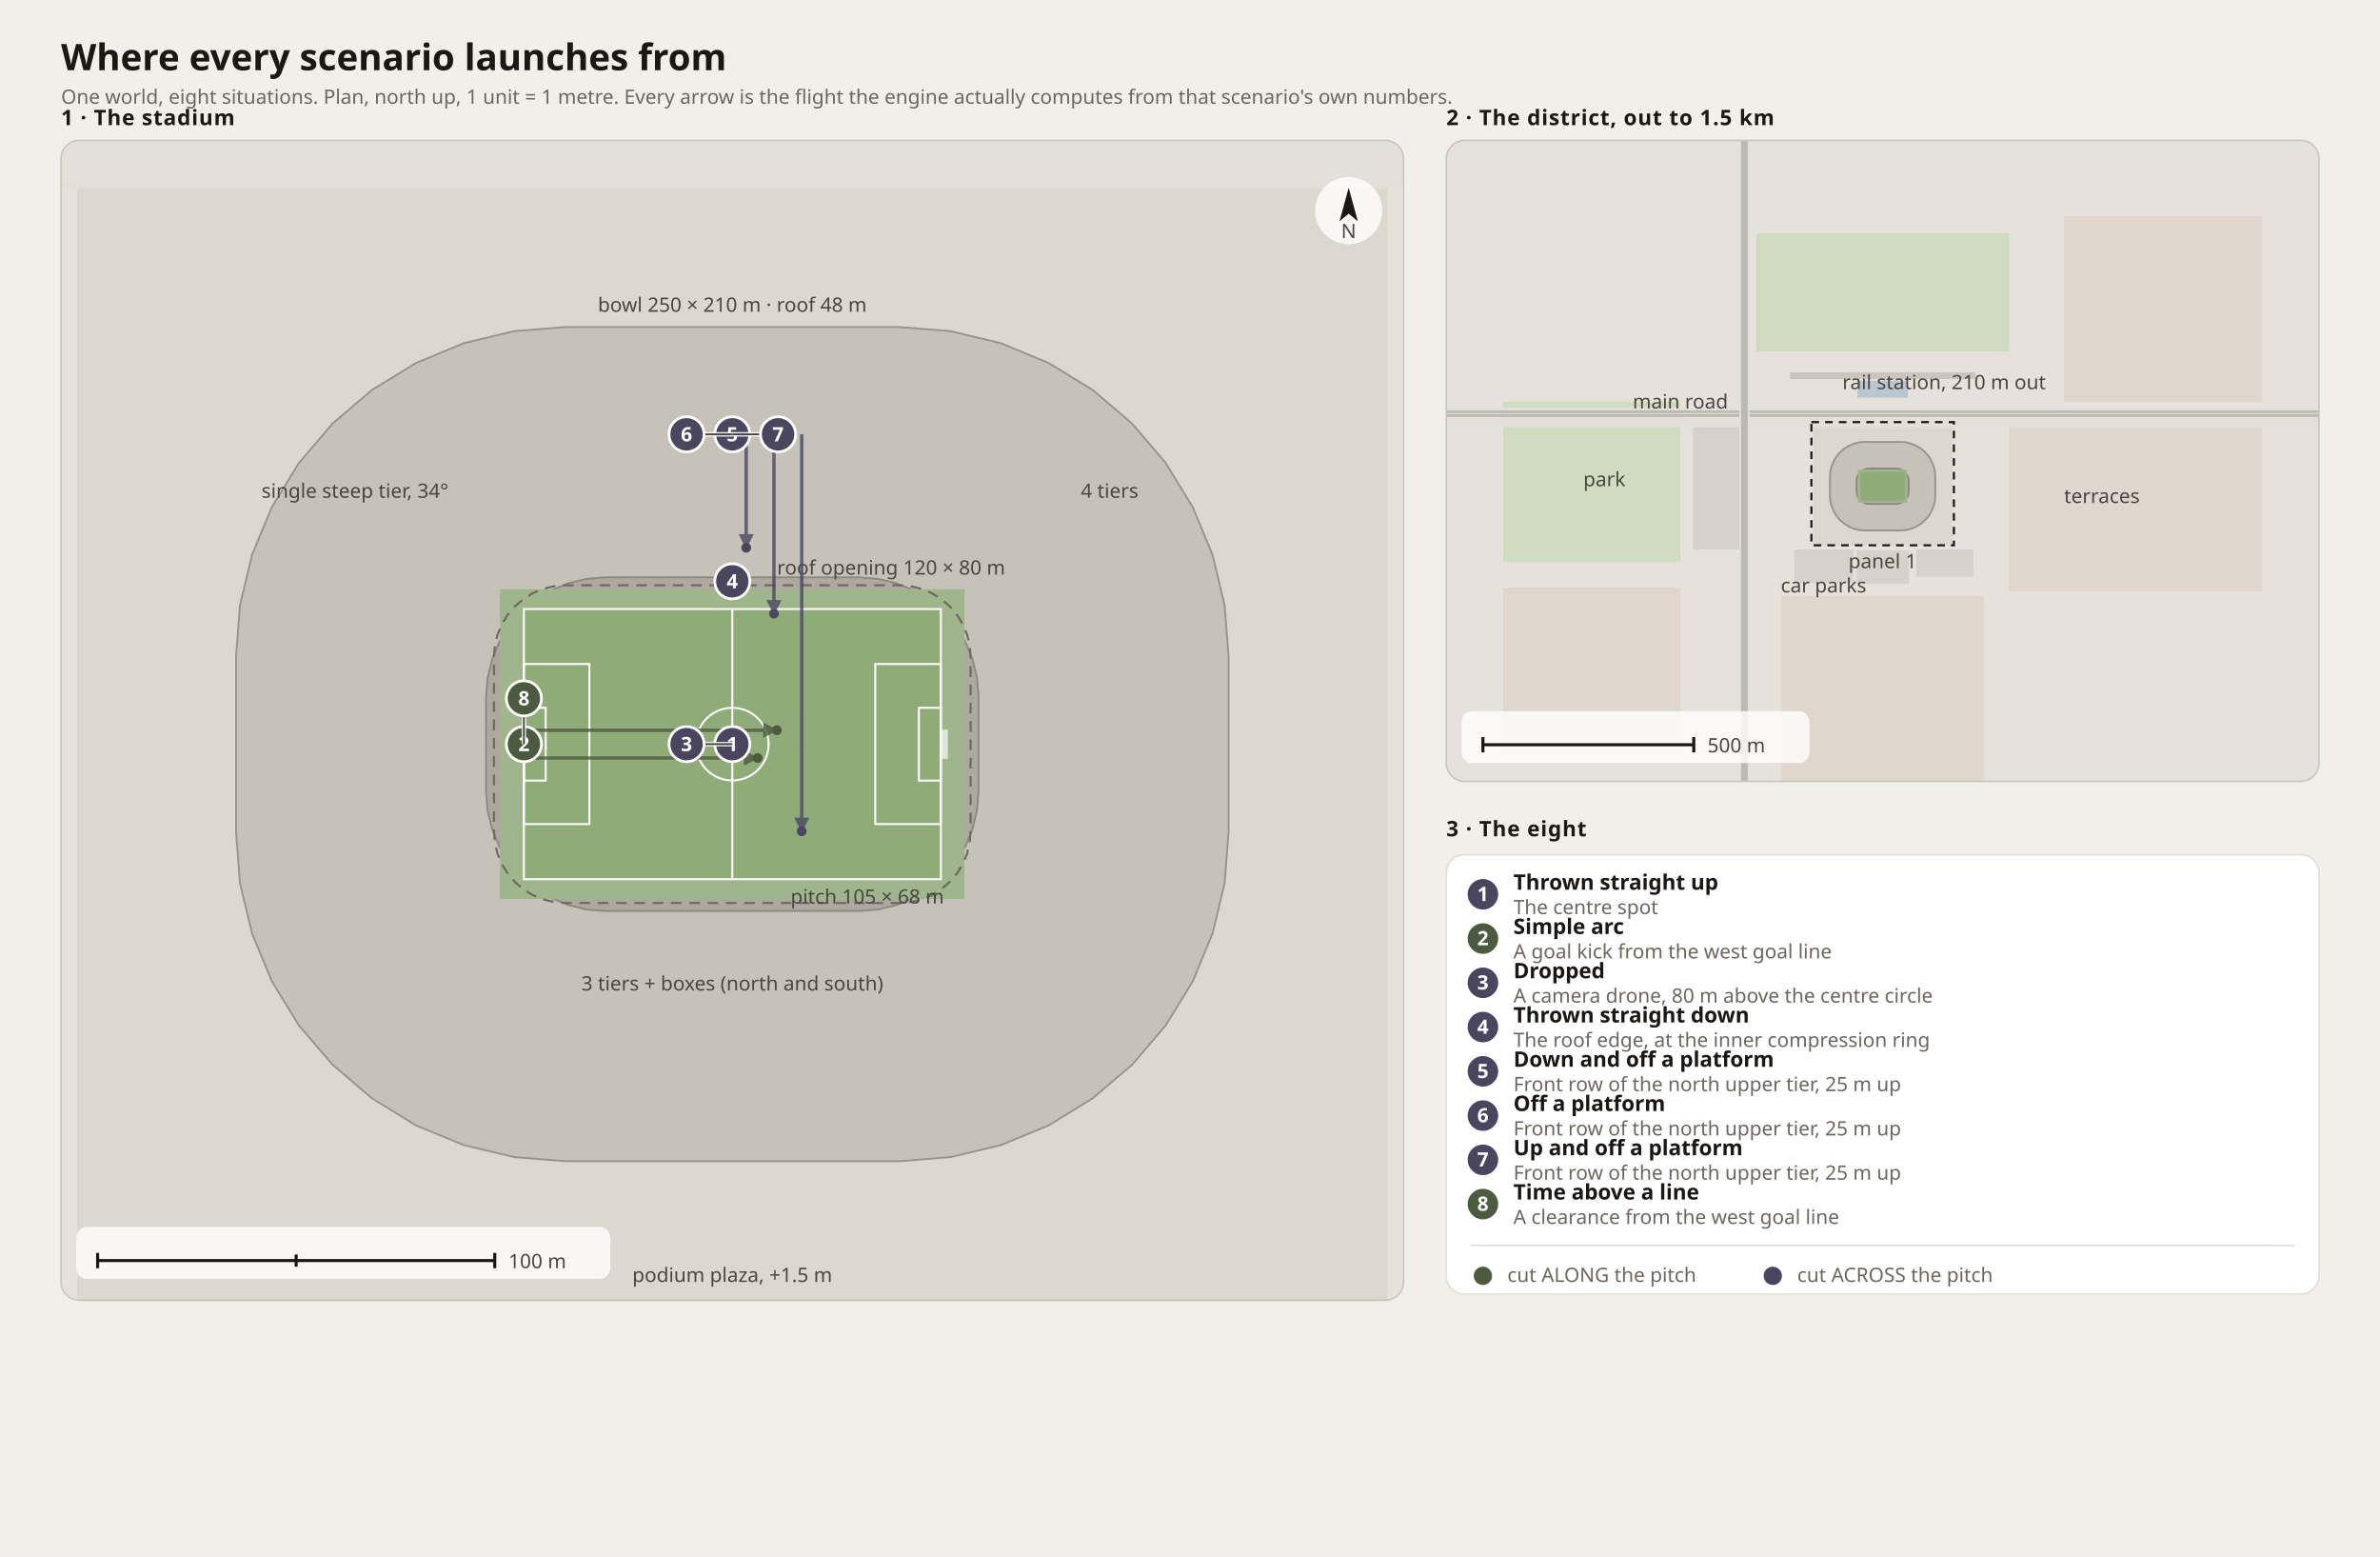
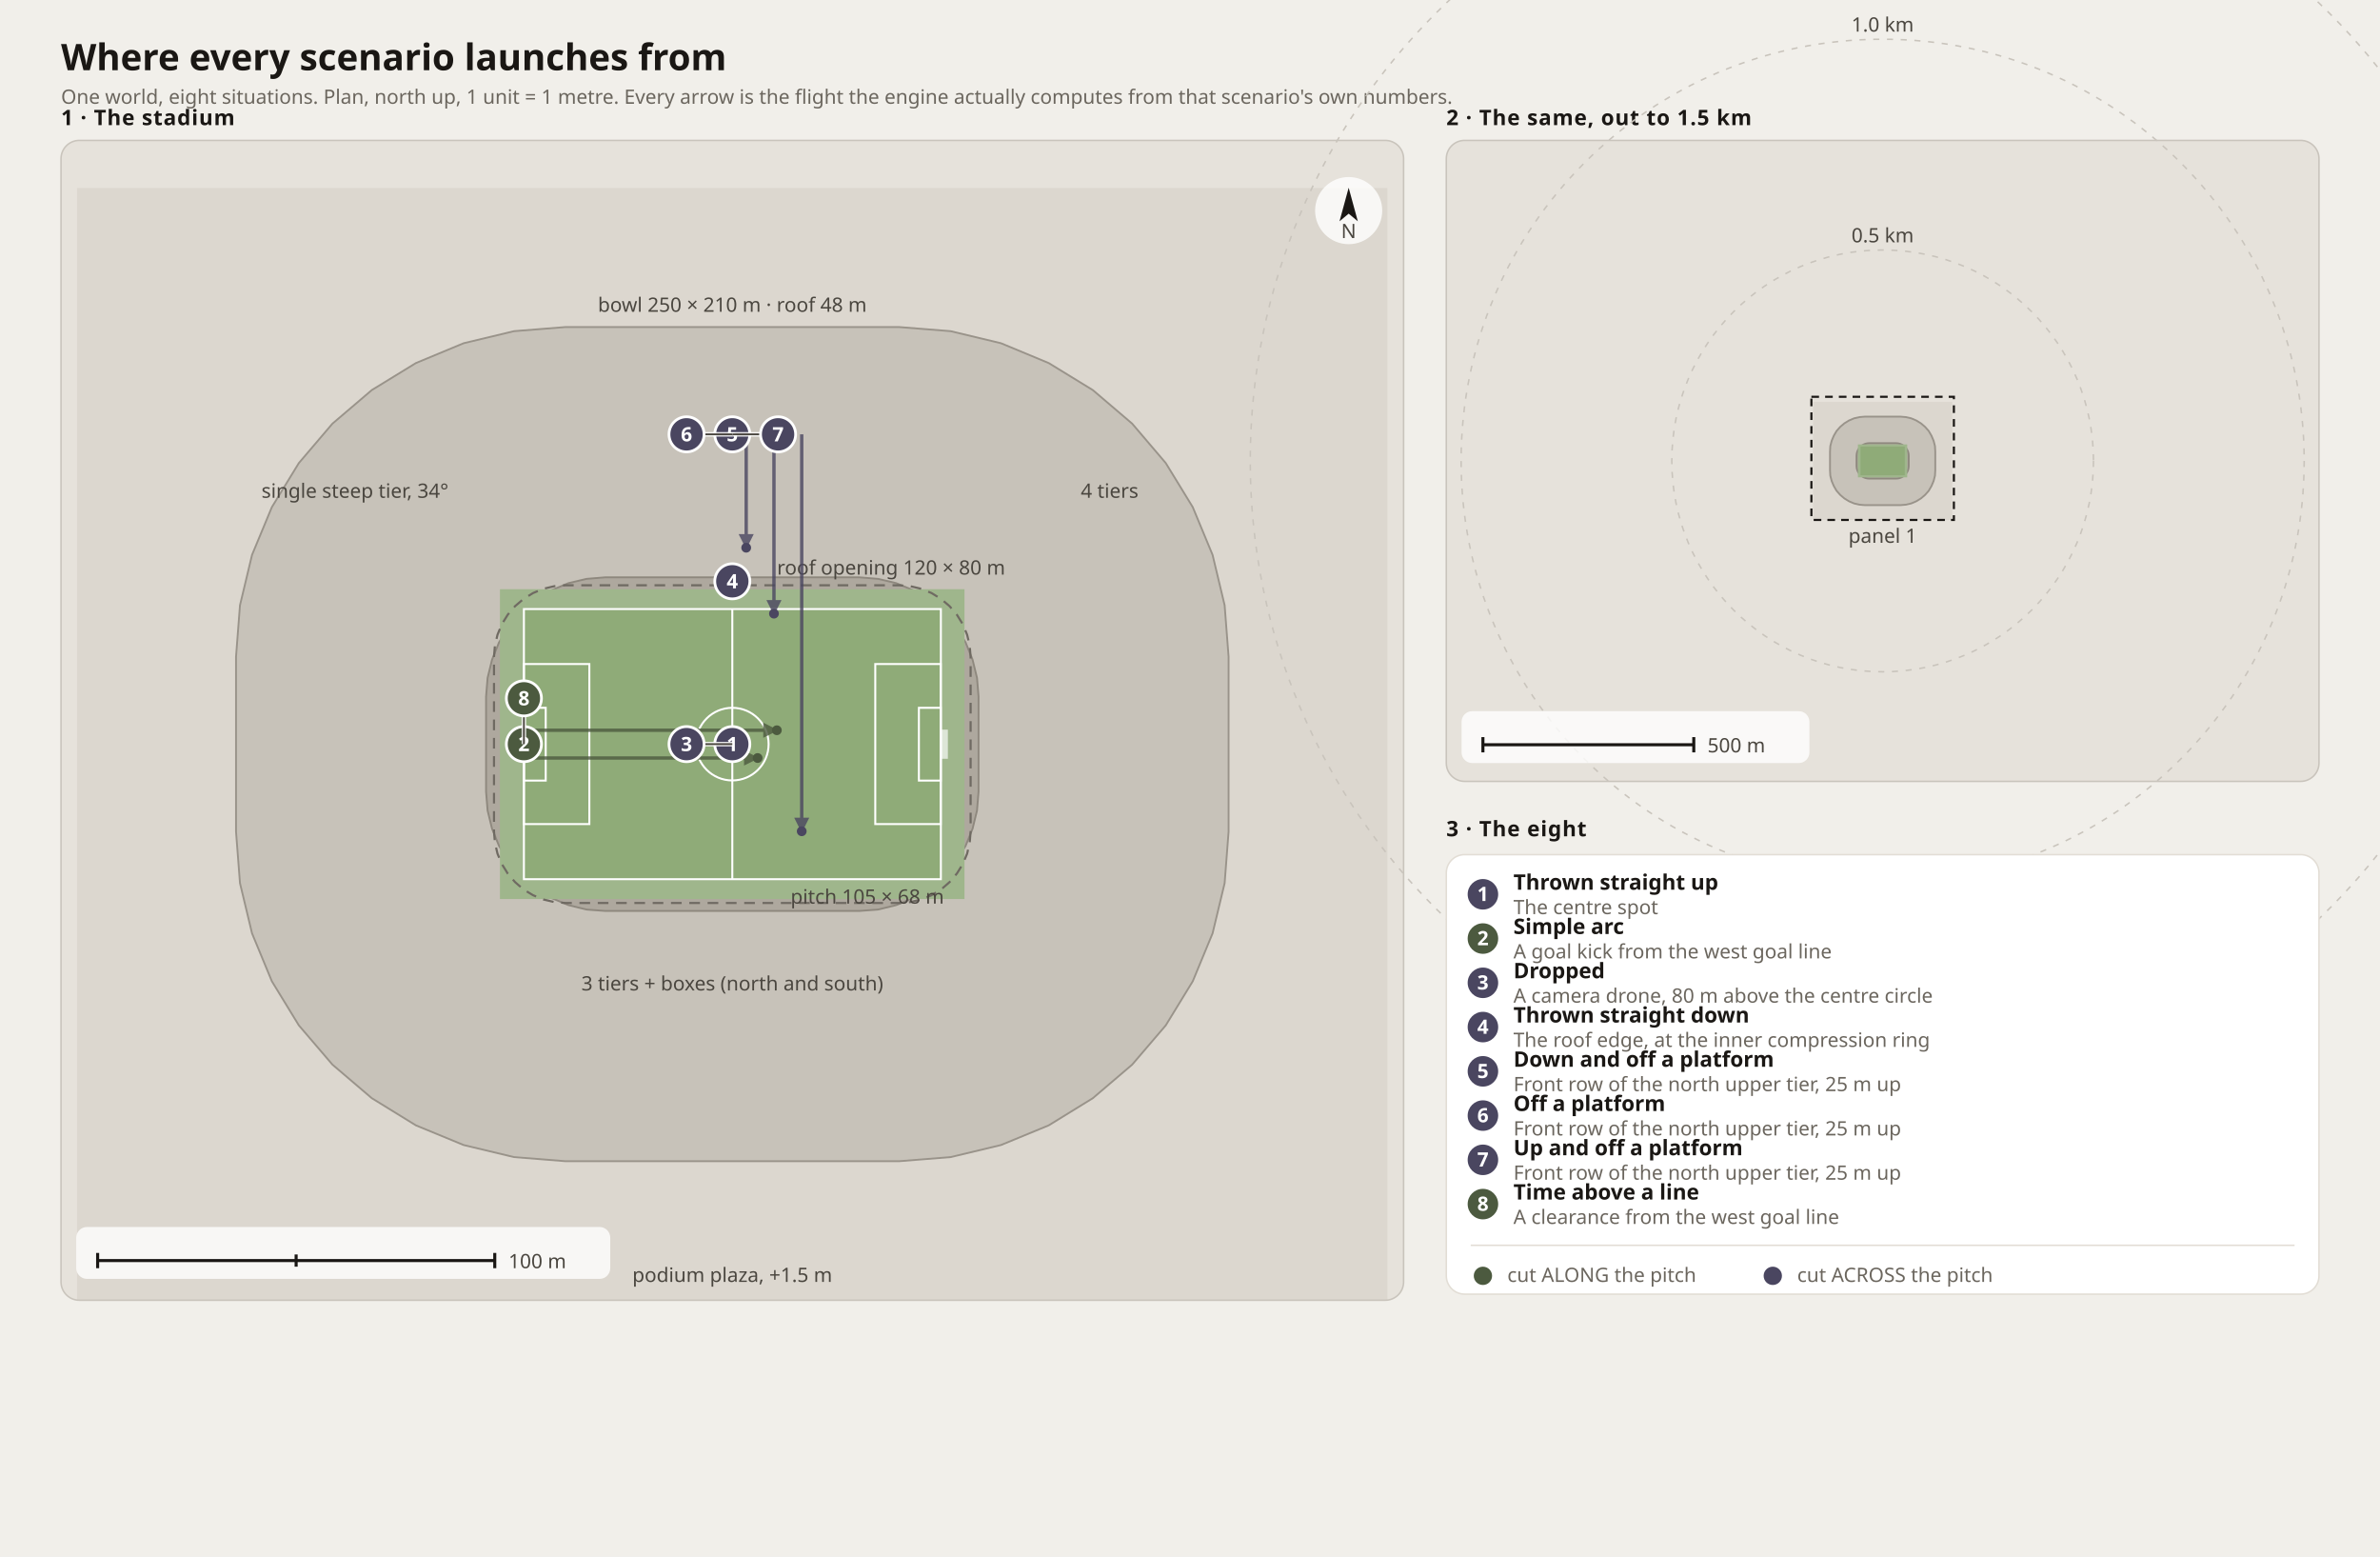
<svg xmlns="http://www.w3.org/2000/svg" width="1560" height="1020" viewBox="0 0 1560 1020" font-family="Instrument Sans, system-ui, sans-serif">
  <style>
 .t{font-size:24px;font-weight:600;fill:#1a1714}
 .h{font-size:14px;font-weight:600;fill:#1a1714;letter-spacing:.04em;text-transform:uppercase}
 .s{font-size:13px;fill:#6b665e}
 .l{font-size:13px;fill:#4a463f}
 .n{font-size:13px;font-weight:700;fill:#fff}
 .k{font-size:14px;font-weight:600;fill:#1a1714}
 .km{font-size:13px;fill:#6b665e}
</style>
  <rect width="100%" height="100%" fill="#f1efea" />
  <defs>
    <marker id="ax" viewBox="0 0 10 10" refX="9" refY="5" markerWidth="4.5" markerHeight="4.5" orient="auto">
      <path d="M0 0 L10 5 L0 10 z" fill="#4c5a3f" />
    </marker>
    <marker id="az" viewBox="0 0 10 10" refX="9" refY="5" markerWidth="4.5" markerHeight="4.5" orient="auto">
      <path d="M0 0 L10 5 L0 10 z" fill="#4a4660" />
    </marker>
  </defs>
  <text class="t" x="40" y="46">Where every scenario launches from</text>
  <text class="s" x="40" y="68">One world, eight situations. Plan, north up, 1 unit = 1 metre. Every arrow is the flight the engine actually computes from that scenario's own numbers.</text>
  <clipPath id="clip4092">
    <rect x="40" y="92" width="880" height="760" rx="12" />
  </clipPath>
  <g clip-path="url(#clip4092)">
    <rect x="40" y="92" width="880" height="760" fill="#e6e2db" />
-     <rect x="-1862.5" y="-32.9" width="1093.2" height="989.0" fill="#cfdcc0" opacity="1" />
-     <rect x="-300.8" y="-1074.0" width="1561.6" height="728.8" fill="#cfdcc0" opacity="1" />
-     <rect x="1260.8" y="97.2" width="1561.6" height="1041.1" fill="#dfd6ce" opacity="1" />
-     <rect x="-144.7" y="1164.3" width="1249.3" height="1145.2" fill="#dfd6ce" opacity="1" />
-     <rect x="-1862.5" y="1112.3" width="1093.2" height="989.0" fill="#dfd6ce" opacity="1" />
-     <rect x="1599.2" y="-1178.1" width="1223.3" height="1145.2" fill="#dfd6ce" opacity="1" />
-     <rect x="-66.6" y="878.0" width="364.4" height="208.2" fill="#d6d2cb" opacity="1" />
-     <rect x="688.2" y="878.0" width="351.4" height="169.2" fill="#d6d2cb" opacity="1" />
-     <rect x="-691.2" y="97.2" width="286.3" height="780.8" fill="#d6d2cb" opacity="1" />
-     <rect x="318.6" y="883.2" width="322.7" height="208.2" fill="#d6d2cb" opacity="1" />
-     <rect x="-7328.2" y="92.0" width="15616.4" height="31.2" fill="#e4e0d9" opacity="1" />
-     <rect x="-7328.2" y="60.8" width="15616.4" height="31.2" fill="#e4e0d9" opacity="1" />
-     <rect x="-7328.2" y="42.5" width="15616.4" height="18.2" fill="#bcb9b4" opacity="1" />
-     <rect x="-7328.2" y="36.3" width="15616.4" height="6.2" fill="#cfdcc0" opacity="1" />
-     <rect x="-7328.2" y="18.1" width="15616.4" height="18.2" fill="#bcb9b4" opacity="1" />
-     <rect x="-7328.2" y="2.5" width="15616.4" height="15.6" fill="#e4e0d9" opacity="1" />
-     <rect x="-404.9" y="-7320.6" width="62.5" height="15616.4" fill="#e4e0d9" opacity="1" />
-     <rect x="-394.5" y="-7320.6" width="41.6" height="15616.4" fill="#bcb9b4" opacity="1" />
-     <rect x="-92.6" y="-215.1" width="1145.2" height="41.6" fill="#cac5be" opacity="1" />
-     <rect x="323.8" y="-163.1" width="312.3" height="104.1" fill="#b9c7d1" opacity="1" />
    <rect x="50.5" y="123.2" width="858.9" height="728.8" fill="#dcd7cf" opacity="1" />
    <path d="M805.3 544.9 L802.7 578.7 L794.8 611.6 L781.8 643.0 L764.1 671.9 L742.1 697.6 L716.3 719.6 L687.4 737.4 L656.1 750.3 L623.1 758.2 L589.3 760.9 L370.7 760.9 L336.9 758.2 L303.9 750.3 L272.6 737.4 L243.7 719.6 L217.9 697.6 L195.9 671.9 L178.2 643.0 L165.2 611.6 L157.3 578.7 L154.7 544.9 L154.7 430.4 L157.3 396.6 L165.2 363.6 L178.2 332.3 L195.9 303.4 L217.9 277.6 L243.7 255.6 L272.6 237.9 L303.9 224.9 L336.9 217.0 L370.7 214.3 L589.3 214.3 L623.1 217.0 L656.1 224.9 L687.4 237.9 L716.3 255.6 L742.1 277.6 L764.1 303.4 L781.8 332.3 L794.8 363.6 L802.7 396.6 L805.3 430.4 Z" fill="#c7c2b9" stroke="#99938a" stroke-width="1.2" />
    <path d="M641.4 518.8 L640.4 531.1 L637.5 543.0 L632.9 554.3 L626.5 564.7 L618.5 574.1 L609.2 582.0 L598.7 588.4 L587.4 593.1 L575.5 596.0 L563.3 596.9 L396.7 596.9 L384.5 596.0 L372.6 593.1 L361.3 588.4 L350.8 582.0 L341.5 574.1 L333.5 564.7 L327.1 554.3 L322.5 543.0 L319.6 531.1 L318.6 518.8 L318.6 456.4 L319.6 444.2 L322.5 432.3 L327.1 420.9 L333.5 410.5 L341.5 401.2 L350.8 393.2 L361.3 386.8 L372.6 382.1 L384.5 379.3 L396.7 378.3 L563.3 378.3 L575.5 379.3 L587.4 382.1 L598.7 386.8 L609.2 393.2 L618.5 401.2 L626.5 410.5 L632.9 420.9 L637.5 432.3 L640.4 444.2 L641.4 456.4 Z" fill="#aea89e" stroke="#8e887e" stroke-width="1.2" />
    <rect x="327.7" y="386.1" width="304.5" height="203.0" fill="#9fb68c" opacity="1" />
    <rect x="343.4" y="399.1" width="273.3" height="177.0" fill="#8fab78" opacity="1" />
    <rect x="343.4" y="399.1" width="273.3" height="177.0" fill="none" stroke="#fff" stroke-width="1.3" />
    <line x1="480.0" y1="399.1" x2="480.0" y2="576.1" stroke="#fff" stroke-width="1.3" />
    <circle cx="480.0" cy="487.6" r="23.8" fill="none" stroke="#fff" stroke-width="1.3" />
    <rect x="343.4" y="435.1" width="42.9" height="104.9" fill="none" stroke="#fff" stroke-width="1.3" />
    <rect x="343.4" y="463.8" width="14.3" height="47.7" fill="none" stroke="#fff" stroke-width="1.3" />
    <rect x="338.7" y="478.1" width="4.7" height="19.1" fill="#fff" opacity="0.65" />
    <rect x="573.7" y="435.1" width="42.9" height="104.9" fill="none" stroke="#fff" stroke-width="1.3" />
    <rect x="602.3" y="463.8" width="14.3" height="47.7" fill="none" stroke="#fff" stroke-width="1.3" />
    <rect x="616.6" y="478.1" width="4.7" height="19.1" fill="#fff" opacity="0.65" />
    <path d="M636.2 544.9 L635.6 552.2 L633.9 559.4 L631.1 566.1 L627.2 572.4 L622.4 578.0 L616.9 582.8 L610.6 586.6 L603.8 589.4 L596.6 591.1 L589.3 591.7 L370.7 591.7 L363.4 591.1 L356.2 589.4 L349.4 586.6 L343.1 582.8 L337.6 578.0 L332.8 572.4 L328.9 566.1 L326.1 559.4 L324.4 552.2 L323.8 544.9 L323.8 430.4 L324.4 423.0 L326.1 415.9 L328.9 409.1 L332.8 402.8 L337.6 397.2 L343.1 392.5 L349.4 388.6 L356.2 385.8 L363.4 384.1 L370.7 383.5 L589.3 383.5 L596.6 384.1 L603.8 385.8 L610.6 388.6 L616.9 392.5 L622.4 397.2 L627.2 402.8 L631.1 409.1 L633.9 415.9 L635.6 423.0 L636.2 430.4 Z" fill="none" stroke="#6f6a62" stroke-dasharray="7 5" stroke-width="1.4" />
  </g>
  <rect x="40" y="92" width="880" height="760" fill="none" stroke="#c9c4bc" rx="12" />
  <text class="h" x="40" y="82">1 · The stadium</text>
  <clipPath id="clip94892">
    <rect x="948" y="92" width="572" height="420" rx="12" />
  </clipPath>
  <g clip-path="url(#clip94892)">
    <rect x="948" y="92" width="572" height="420" fill="#e6e2db" />
-     <rect x="985.3" y="263.3" width="116.1" height="105.0" fill="#cfdcc0" opacity="1" />
-     <rect x="1151.1" y="152.8" width="165.8" height="77.4" fill="#cfdcc0" opacity="1" />
-     <rect x="1316.9" y="277.1" width="165.8" height="110.5" fill="#dfd6ce" opacity="1" />
-     <rect x="1167.7" y="390.4" width="132.6" height="121.6" fill="#dfd6ce" opacity="1" />
-     <rect x="985.3" y="384.9" width="116.1" height="105.0" fill="#dfd6ce" opacity="1" />
-     <rect x="1352.8" y="141.7" width="129.9" height="121.6" fill="#dfd6ce" opacity="1" />
-     <rect x="1176.0" y="360.0" width="38.7" height="22.1" fill="#d6d2cb" opacity="1" />
-     <rect x="1256.1" y="360.0" width="37.3" height="18.0" fill="#d6d2cb" opacity="1" />
-     <rect x="1109.7" y="277.1" width="30.4" height="82.9" fill="#d6d2cb" opacity="1" />
-     <rect x="1216.9" y="360.6" width="34.3" height="22.1" fill="#d6d2cb" opacity="1" />
-     <rect x="405.1" y="276.6" width="1657.9" height="3.3" fill="#e4e0d9" opacity="1" />
-     <rect x="405.1" y="273.3" width="1657.9" height="3.3" fill="#e4e0d9" opacity="1" />
-     <rect x="405.1" y="271.3" width="1657.9" height="1.9" fill="#bcb9b4" opacity="1" />
-     <rect x="405.1" y="270.7" width="1657.9" height="0.7" fill="#cfdcc0" opacity="1" />
-     <rect x="405.1" y="268.7" width="1657.9" height="1.9" fill="#bcb9b4" opacity="1" />
-     <rect x="405.1" y="267.1" width="1657.9" height="1.7" fill="#e4e0d9" opacity="1" />
-     <rect x="1140.1" y="-510.4" width="6.6" height="1657.9" fill="#e4e0d9" opacity="1" />
-     <rect x="1141.2" y="-510.4" width="4.4" height="1657.9" fill="#bcb9b4" opacity="1" />
-     <rect x="1173.2" y="244.0" width="121.6" height="4.4" fill="#cac5be" opacity="1" />
-     <rect x="1217.4" y="249.5" width="33.2" height="11.1" fill="#b9c7d1" opacity="1" />
-     <rect x="1188.4" y="279.9" width="91.2" height="77.4" fill="#dcd7cf" opacity="1" />
-     <path d="M1268.5 324.7 L1268.3 328.2 L1267.4 331.7 L1266.0 335.1 L1264.2 338.1 L1261.8 340.9 L1259.1 343.2 L1256.0 345.1 L1252.7 346.5 L1249.2 347.3 L1245.6 347.6 L1222.4 347.6 L1218.8 347.3 L1215.3 346.5 L1212.0 345.1 L1208.9 343.2 L1206.2 340.9 L1203.8 338.1 L1202.0 335.1 L1200.6 331.7 L1199.7 328.2 L1199.5 324.7 L1199.5 312.5 L1199.7 308.9 L1200.6 305.4 L1202.0 302.1 L1203.8 299.0 L1206.2 296.3 L1208.9 293.9 L1212.0 292.1 L1215.3 290.7 L1218.8 289.8 L1222.4 289.6 L1245.6 289.6 L1249.2 289.8 L1252.7 290.7 L1256.0 292.1 L1259.1 293.9 L1261.8 296.3 L1264.2 299.0 L1266.0 302.1 L1267.4 305.4 L1268.3 308.9 L1268.5 312.5 Z" fill="#c7c2b9" stroke="#99938a" stroke-width="1.2" />
-     <path d="M1251.1 321.9 L1251.0 323.2 L1250.7 324.5 L1250.2 325.7 L1249.5 326.8 L1248.7 327.8 L1247.7 328.6 L1246.6 329.3 L1245.4 329.8 L1244.1 330.1 L1242.8 330.2 L1225.2 330.2 L1223.9 330.1 L1222.6 329.8 L1221.4 329.3 L1220.3 328.6 L1219.3 327.8 L1218.5 326.8 L1217.8 325.7 L1217.3 324.5 L1217.0 323.2 L1216.9 321.9 L1216.9 315.3 L1217.0 314.0 L1217.3 312.7 L1217.8 311.5 L1218.5 310.4 L1219.3 309.4 L1220.3 308.6 L1221.4 307.9 L1222.6 307.4 L1223.9 307.1 L1225.2 307.0 L1242.8 307.0 L1244.1 307.1 L1245.4 307.4 L1246.6 307.9 L1247.7 308.6 L1248.7 309.4 L1249.5 310.4 L1250.2 311.5 L1250.7 312.7 L1251.0 314.0 L1251.1 315.3 Z" fill="#aea89e" stroke="#8e887e" stroke-width="1.2" />
-     <rect x="1217.8" y="307.8" width="32.3" height="21.6" fill="#9fb68c" opacity="1" />
-     <rect x="1219.5" y="309.2" width="29.0" height="18.8" fill="#8fab78" opacity="1" />
+     <rect x="1188.4" y="263.3" width="91.2" height="77.4" fill="#dcd7cf" opacity="1" />
+     <path d="M1268.5 308.1 L1268.3 311.7 L1267.4 315.2 L1266.0 318.5 L1264.2 321.6 L1261.8 324.3 L1259.1 326.6 L1256.0 328.5 L1252.7 329.9 L1249.2 330.7 L1245.6 331.0 L1222.4 331.0 L1218.8 330.7 L1215.3 329.9 L1212.0 328.5 L1208.9 326.6 L1206.2 324.3 L1203.8 321.6 L1202.0 318.5 L1200.6 315.2 L1199.7 311.7 L1199.5 308.1 L1199.5 295.9 L1199.7 292.3 L1200.6 288.8 L1202.0 285.5 L1203.8 282.4 L1206.2 279.7 L1208.9 277.4 L1212.0 275.5 L1215.3 274.1 L1218.8 273.3 L1222.4 273.0 L1245.6 273.0 L1249.2 273.3 L1252.7 274.1 L1256.0 275.5 L1259.1 277.4 L1261.8 279.7 L1264.2 282.4 L1266.0 285.5 L1267.4 288.8 L1268.3 292.3 L1268.5 295.9 Z" fill="#c7c2b9" stroke="#99938a" stroke-width="1.2" />
+     <path d="M1251.1 305.3 L1251.0 306.6 L1250.7 307.9 L1250.2 309.1 L1249.5 310.2 L1248.7 311.2 L1247.7 312.0 L1246.6 312.7 L1245.4 313.2 L1244.1 313.5 L1242.8 313.6 L1225.2 313.6 L1223.9 313.5 L1222.6 313.2 L1221.4 312.7 L1220.3 312.0 L1219.3 311.2 L1218.5 310.2 L1217.8 309.1 L1217.3 307.9 L1217.0 306.6 L1216.9 305.3 L1216.9 298.7 L1217.0 297.4 L1217.3 296.1 L1217.8 294.9 L1218.5 293.8 L1219.3 292.8 L1220.3 292.0 L1221.4 291.3 L1222.6 290.8 L1223.9 290.5 L1225.2 290.4 L1242.8 290.4 L1244.1 290.5 L1245.4 290.8 L1246.6 291.3 L1247.7 292.0 L1248.7 292.8 L1249.5 293.8 L1250.2 294.9 L1250.7 296.1 L1251.0 297.4 L1251.1 298.7 Z" fill="#aea89e" stroke="#8e887e" stroke-width="1.2" />
+     <rect x="1217.8" y="291.2" width="32.3" height="21.6" fill="#9fb68c" opacity="1" />
+     <rect x="1219.5" y="292.6" width="29.0" height="18.8" fill="#8fab78" opacity="1" />
  </g>
  <rect x="948" y="92" width="572" height="420" fill="none" stroke="#c9c4bc" rx="12" />
-   <text class="h" x="948" y="82">2 · The district, out to 1.5 km</text>
-   <rect x="1187.3" y="276.6" width="93.4" height="80.7" fill="none" stroke="#1a1714" stroke-width="1.4" stroke-dasharray="5 4" />
-   <text class="l" x="1234.0" y="372.3" text-anchor="middle">panel 1</text>
-   <text class="l" x="1274.3" y="255.0" text-anchor="middle">rail station, 210 m out</text>
-   <text class="l" x="1101.4" y="267.7" text-anchor="middle">main road</text>
-   <text class="l" x="1051.6" y="318.6" text-anchor="middle">park</text>
-   <text class="l" x="1195.3" y="388.2" text-anchor="middle">car parks</text>
-   <text class="l" x="1377.7" y="329.6" text-anchor="middle">terraces</text>
+   <text class="h" x="948" y="82">2 · The same, out to 1.5 km</text>
+   <circle cx="1234.0" cy="302.0" r="138.2" fill="none" stroke="#c9c4bc" stroke-width="1" stroke-dasharray="4 5" />
+   <text class="l" x="1234.0" y="158.8" text-anchor="middle" fill="#8b857c">0.5 km</text>
+   <circle cx="1234.0" cy="302.0" r="276.3" fill="none" stroke="#c9c4bc" stroke-width="1" stroke-dasharray="4 5" />
+   <text class="l" x="1234.0" y="20.7" text-anchor="middle" fill="#8b857c">1.0 km</text>
+   <circle cx="1234.0" cy="302.0" r="414.5" fill="none" stroke="#c9c4bc" stroke-width="1" stroke-dasharray="4 5" />
+   <text class="l" x="1234.0" y="-117.5" text-anchor="middle" fill="#8b857c">1.5 km</text>
+   <rect x="1187.3" y="260.0" width="93.4" height="80.7" fill="none" stroke="#1a1714" stroke-width="1.4" stroke-dasharray="5 4" />
+   <text class="l" x="1234.0" y="355.7" text-anchor="middle">panel 1</text>
  <text class="l" x="568.5" y="592.1" text-anchor="middle">pitch 105 × 68 m</text>
  <text class="l" x="584.1" y="376.5" text-anchor="middle" fill="#6f6a62">roof opening 120 × 80 m</text>
  <text class="l" x="480.0" y="204.3" text-anchor="middle">bowl 250 × 210 m · roof 48 m</text>
  <text class="l" x="480.0" y="840.0" text-anchor="middle">podium plaza, +1.5 m</text>
  <text class="l" x="232.7" y="326.2" text-anchor="middle">single steep tier, 34°</text>
  <text class="l" x="727.3" y="326.2" text-anchor="middle">4 tiers</text>
  <text class="l" x="480.0" y="649.0" text-anchor="middle">3 tiers + boxes (north and south)</text>
  <circle cx="480.0" cy="487.6" r="4" fill="#ffffff" stroke="#1a1714" stroke-width="1.6" />
  <line x1="343.4" y1="478.5" x2="509.2" y2="478.5" stroke="#4c5a3f" stroke-width="2.2" opacity="0.8" marker-end="url(#ax)" />
  <circle cx="509.2" cy="478.5" r="3.2" fill="#4c5a3f" />
  <line x1="343.4" y1="496.7" x2="496.6" y2="496.7" stroke="#4c5a3f" stroke-width="2.2" opacity="0.8" marker-end="url(#ax)" />
  <circle cx="496.6" cy="496.7" r="3.2" fill="#4c5a3f" />
  <circle cx="343.4" cy="487.6" r="4" fill="#ffffff" stroke="#1a1714" stroke-width="1.6" />
  <circle cx="480.0" cy="380.9" r="4" fill="#ffffff" stroke="#1a1714" stroke-width="1.6" />
  <line x1="489.1" y1="284.6" x2="489.1" y2="358.9" stroke="#4a4660" stroke-width="2.2" opacity="0.8" marker-end="url(#az)" />
  <circle cx="489.1" cy="358.9" r="3.2" fill="#4a4660" />
  <line x1="507.3" y1="284.6" x2="507.3" y2="402.1" stroke="#4a4660" stroke-width="2.2" opacity="0.8" marker-end="url(#az)" />
  <circle cx="507.3" cy="402.1" r="3.2" fill="#4a4660" />
  <line x1="525.5" y1="284.6" x2="525.5" y2="544.7" stroke="#4a4660" stroke-width="2.2" opacity="0.8" marker-end="url(#az)" />
  <circle cx="525.5" cy="544.7" r="3.2" fill="#4a4660" />
  <circle cx="480.0" cy="284.6" r="4" fill="#ffffff" stroke="#1a1714" stroke-width="1.6" />
  <circle cx="480.0" cy="487.6" r="11.5" fill="#4a4660" stroke="#fff" stroke-width="1.8" />
  <text class="n" x="480.0" y="487.6" text-anchor="middle" dy="4.6">1</text>
  <line x1="480.0" y1="487.6" x2="450.0" y2="487.6" stroke="#ffffff" stroke-width="3" opacity="0.85" />
  <line x1="480.0" y1="487.6" x2="450.0" y2="487.6" stroke="#4a463f" stroke-width="1.2" />
  <circle cx="450.0" cy="487.6" r="11.5" fill="#4a4660" stroke="#fff" stroke-width="1.8" />
  <text class="n" x="450.0" y="487.6" text-anchor="middle" dy="4.6">3</text>
  <circle cx="343.4" cy="487.6" r="11.5" fill="#4c5a3f" stroke="#fff" stroke-width="1.8" />
  <text class="n" x="343.4" y="487.6" text-anchor="middle" dy="4.6">2</text>
  <line x1="343.4" y1="487.6" x2="343.4" y2="457.6" stroke="#ffffff" stroke-width="3" opacity="0.85" />
  <line x1="343.4" y1="487.6" x2="343.4" y2="457.6" stroke="#4a463f" stroke-width="1.2" />
  <circle cx="343.4" cy="457.6" r="11.5" fill="#4c5a3f" stroke="#fff" stroke-width="1.8" />
  <text class="n" x="343.4" y="457.6" text-anchor="middle" dy="4.6">8</text>
  <circle cx="480.0" cy="380.9" r="11.5" fill="#4a4660" stroke="#fff" stroke-width="1.8" />
  <text class="n" x="480.0" y="380.9" text-anchor="middle" dy="4.6">4</text>
  <circle cx="480.0" cy="284.6" r="11.5" fill="#4a4660" stroke="#fff" stroke-width="1.8" />
  <text class="n" x="480.0" y="284.6" text-anchor="middle" dy="4.6">5</text>
  <line x1="480.0" y1="284.6" x2="450.0" y2="284.6" stroke="#ffffff" stroke-width="3" opacity="0.85" />
  <line x1="480.0" y1="284.6" x2="450.0" y2="284.6" stroke="#4a463f" stroke-width="1.2" />
  <circle cx="450.0" cy="284.6" r="11.5" fill="#4a4660" stroke="#fff" stroke-width="1.8" />
  <text class="n" x="450.0" y="284.6" text-anchor="middle" dy="4.6">6</text>
  <line x1="480.0" y1="284.6" x2="510.0" y2="284.6" stroke="#ffffff" stroke-width="3" opacity="0.85" />
  <line x1="480.0" y1="284.6" x2="510.0" y2="284.6" stroke="#4a463f" stroke-width="1.2" />
  <circle cx="510.0" cy="284.6" r="11.5" fill="#4a4660" stroke="#fff" stroke-width="1.8" />
  <text class="n" x="510.0" y="284.6" text-anchor="middle" dy="4.6">7</text>
  <text class="h" x="948" y="548">3 · The eight</text>
  <rect x="948" y="560" width="572" height="288" fill="#fff" rx="12" stroke="#e2ddd5" />
  <circle cx="972" cy="586" r="10" fill="#4a4660" />
  <text class="n" x="972" y="586" text-anchor="middle" dy="4.4">1</text>
  <text class="k" x="992" y="583">Thrown straight up</text>
  <text class="km" x="992" y="599">The centre spot</text>
  <circle cx="972" cy="615" r="10" fill="#4c5a3f" />
  <text class="n" x="972" y="615" text-anchor="middle" dy="4.4">2</text>
  <text class="k" x="992" y="612">Simple arc</text>
  <text class="km" x="992" y="628">A goal kick from the west goal line</text>
  <circle cx="972" cy="644" r="10" fill="#4a4660" />
  <text class="n" x="972" y="644" text-anchor="middle" dy="4.4">3</text>
  <text class="k" x="992" y="641">Dropped</text>
  <text class="km" x="992" y="657">A camera drone, 80 m above the centre circle</text>
  <circle cx="972" cy="673" r="10" fill="#4a4660" />
  <text class="n" x="972" y="673" text-anchor="middle" dy="4.4">4</text>
  <text class="k" x="992" y="670">Thrown straight down</text>
  <text class="km" x="992" y="686">The roof edge, at the inner compression ring</text>
  <circle cx="972" cy="702" r="10" fill="#4a4660" />
  <text class="n" x="972" y="702" text-anchor="middle" dy="4.4">5</text>
  <text class="k" x="992" y="699">Down and off a platform</text>
  <text class="km" x="992" y="715">Front row of the north upper tier, 25 m up</text>
  <circle cx="972" cy="731" r="10" fill="#4a4660" />
  <text class="n" x="972" y="731" text-anchor="middle" dy="4.4">6</text>
  <text class="k" x="992" y="728">Off a platform</text>
  <text class="km" x="992" y="744">Front row of the north upper tier, 25 m up</text>
  <circle cx="972" cy="760" r="10" fill="#4a4660" />
  <text class="n" x="972" y="760" text-anchor="middle" dy="4.4">7</text>
  <text class="k" x="992" y="757">Up and off a platform</text>
  <text class="km" x="992" y="773">Front row of the north upper tier, 25 m up</text>
  <circle cx="972" cy="789" r="10" fill="#4c5a3f" />
  <text class="n" x="972" y="789" text-anchor="middle" dy="4.4">8</text>
  <text class="k" x="992" y="786">Time above a line</text>
  <text class="km" x="992" y="802">A clearance from the west goal line</text>
  <line x1="964" y1="816" x2="1504" y2="816" stroke="#e2ddd5" />
  <circle cx="972" cy="836" r="6" fill="#4c5a3f" />
  <text class="km" x="988" y="840">cut ALONG the pitch</text>
  <circle cx="1162" cy="836" r="6" fill="#4a4660" />
  <text class="km" x="1178" y="840">cut ACROSS the pitch</text>
  <g transform="translate(64, 826)">
    <rect x="-14" y="-22" width="350" height="34" fill="#ffffffcc" rx="7" />
    <line x1="0" y1="0" x2="260.3" y2="0" stroke="#1a1714" stroke-width="2" />
    <line x1="0" y1="-5" x2="0" y2="5" stroke="#1a1714" stroke-width="2" />
    <line x1="130.1" y1="-4" x2="130.1" y2="4" stroke="#1a1714" stroke-width="2" />
    <line x1="260.3" y1="-5" x2="260.3" y2="5" stroke="#1a1714" stroke-width="2" />
    <text class="l" x="269.3" y="5">100 m</text>
  </g>
  <g transform="translate(972, 488)">
    <rect x="-14" y="-22" width="228" height="34" fill="#ffffffcc" rx="7" />
    <line x1="0" y1="0" x2="138.2" y2="0" stroke="#1a1714" stroke-width="2" />
    <line x1="0" y1="-5" x2="0" y2="5" stroke="#1a1714" stroke-width="2" />
    <line x1="138.2" y1="-5" x2="138.2" y2="5" stroke="#1a1714" stroke-width="2" />
    <text class="l" x="147.2" y="5">500 m</text>
  </g>
  <g transform="translate(884, 138)">
    <circle r="22" fill="#ffffffcc" />
    <path d="M0 -15 L6 7 L0 2 L-6 7 Z" fill="#1a1714" />
    <text class="l" x="0" y="18" text-anchor="middle">N</text>
  </g>
</svg>
